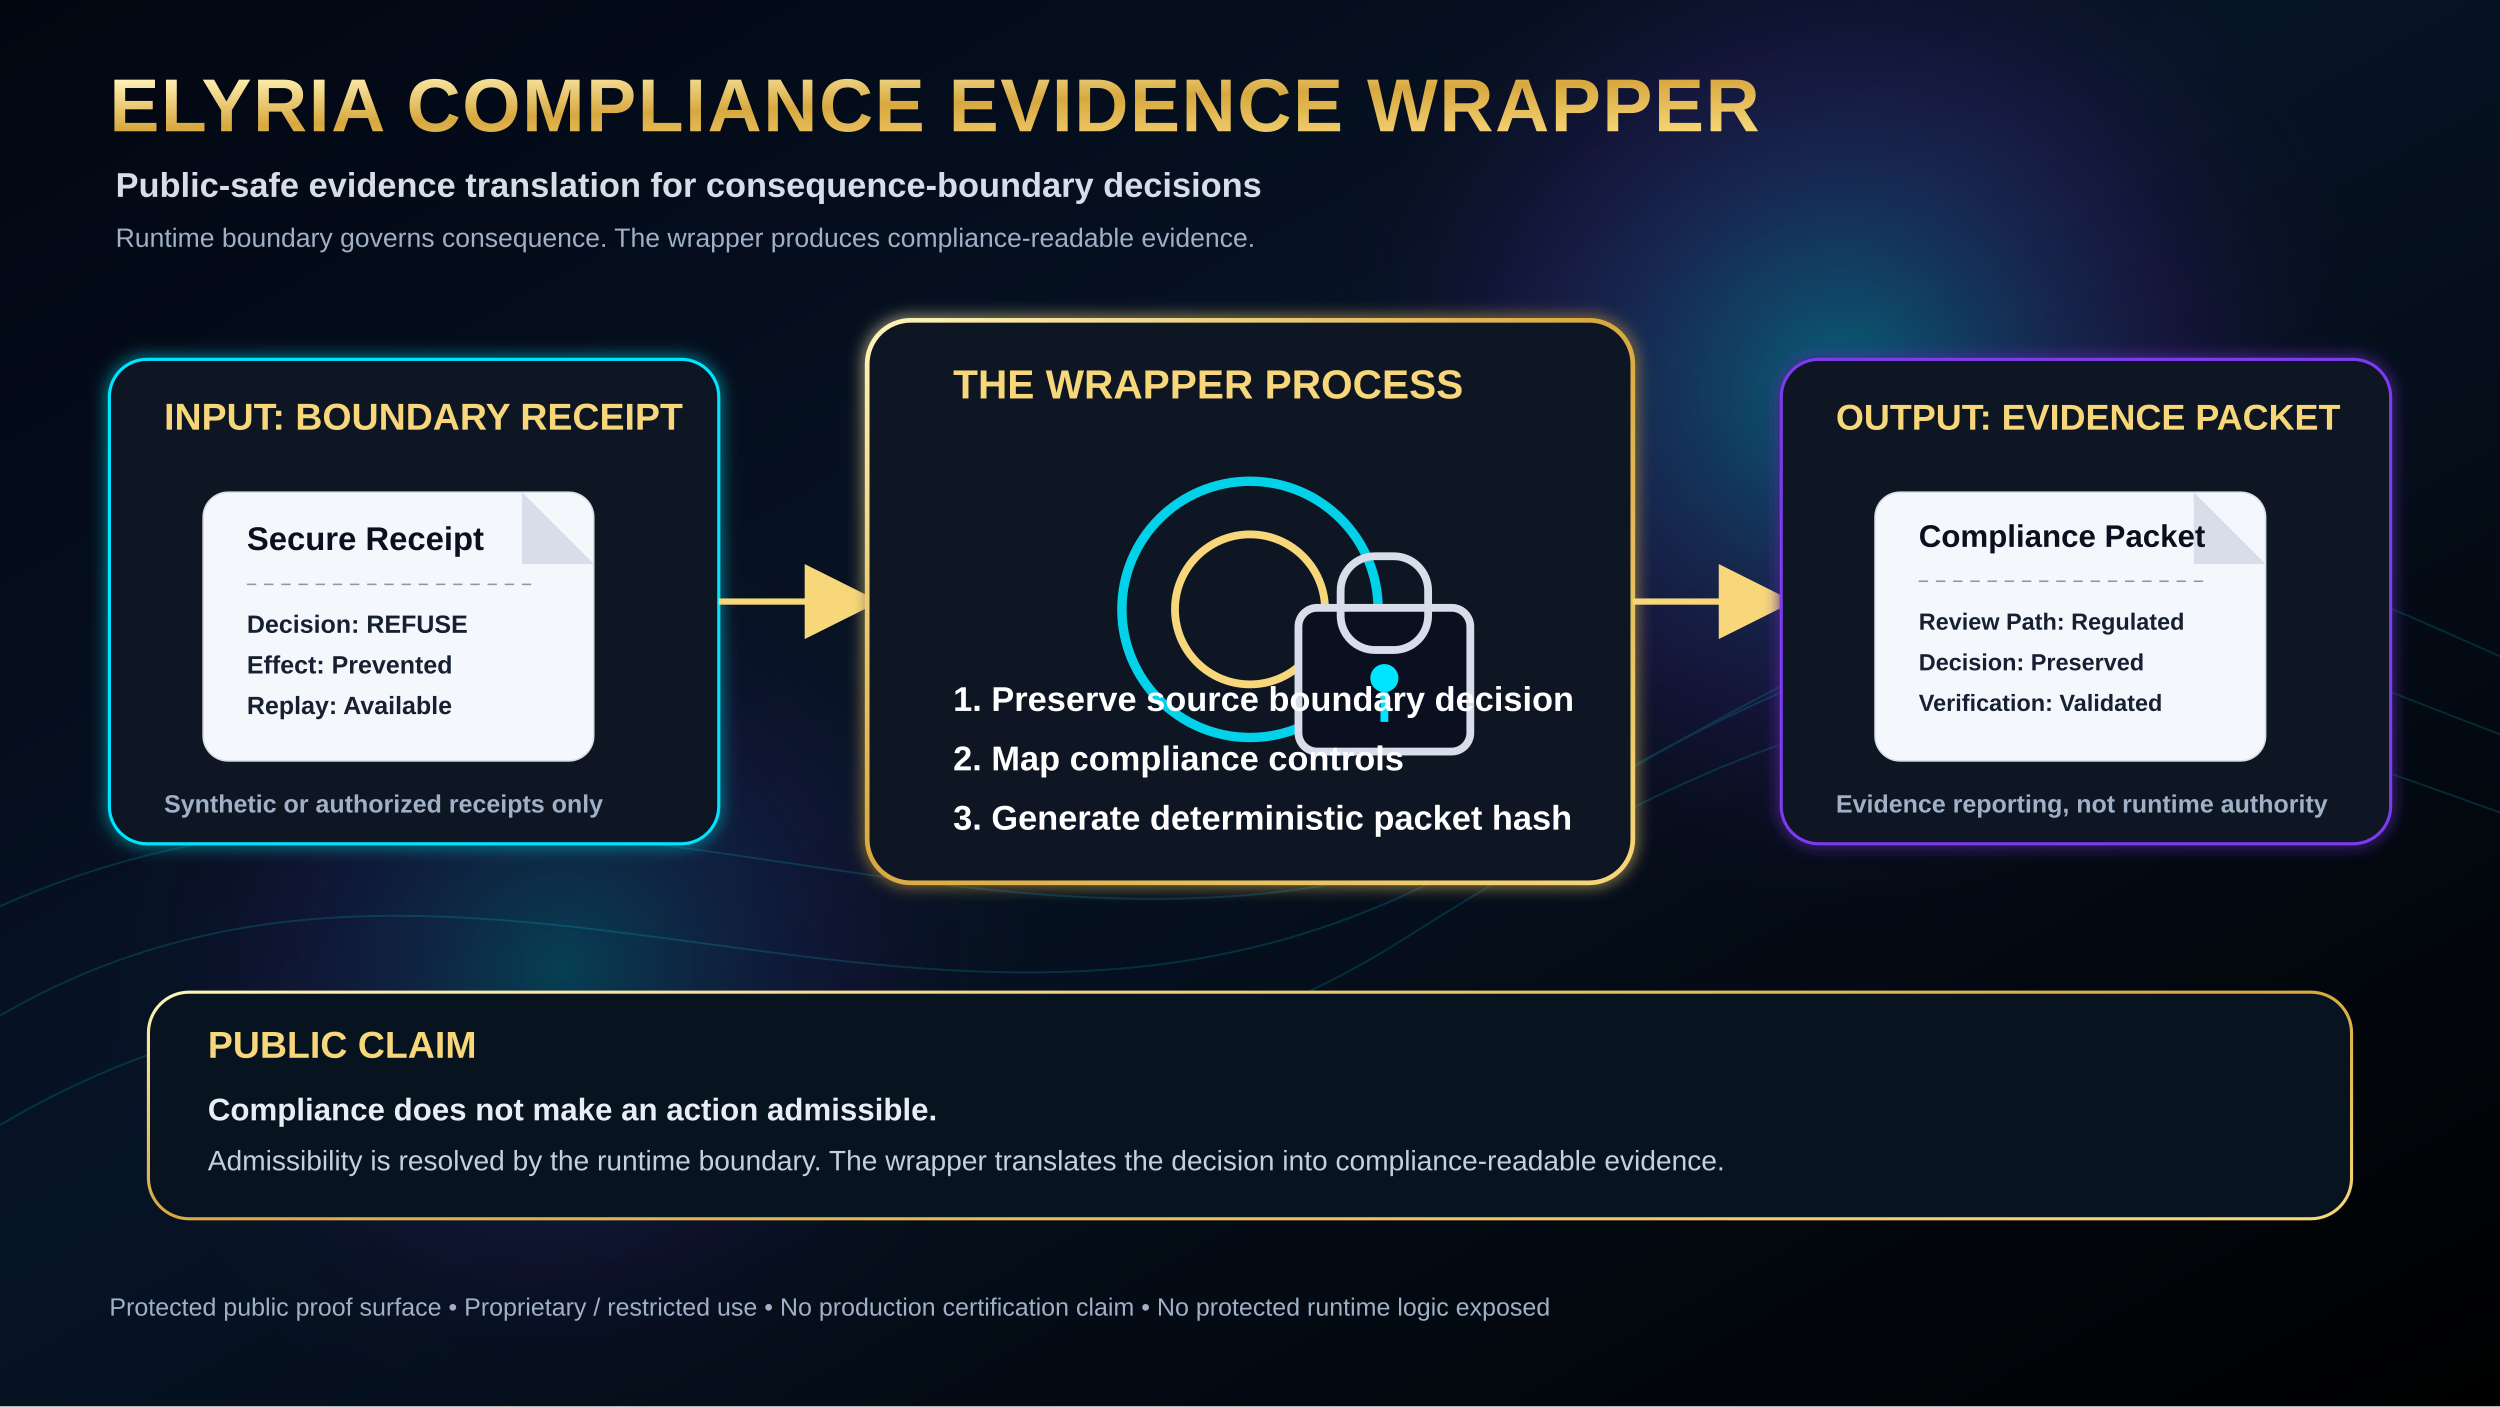
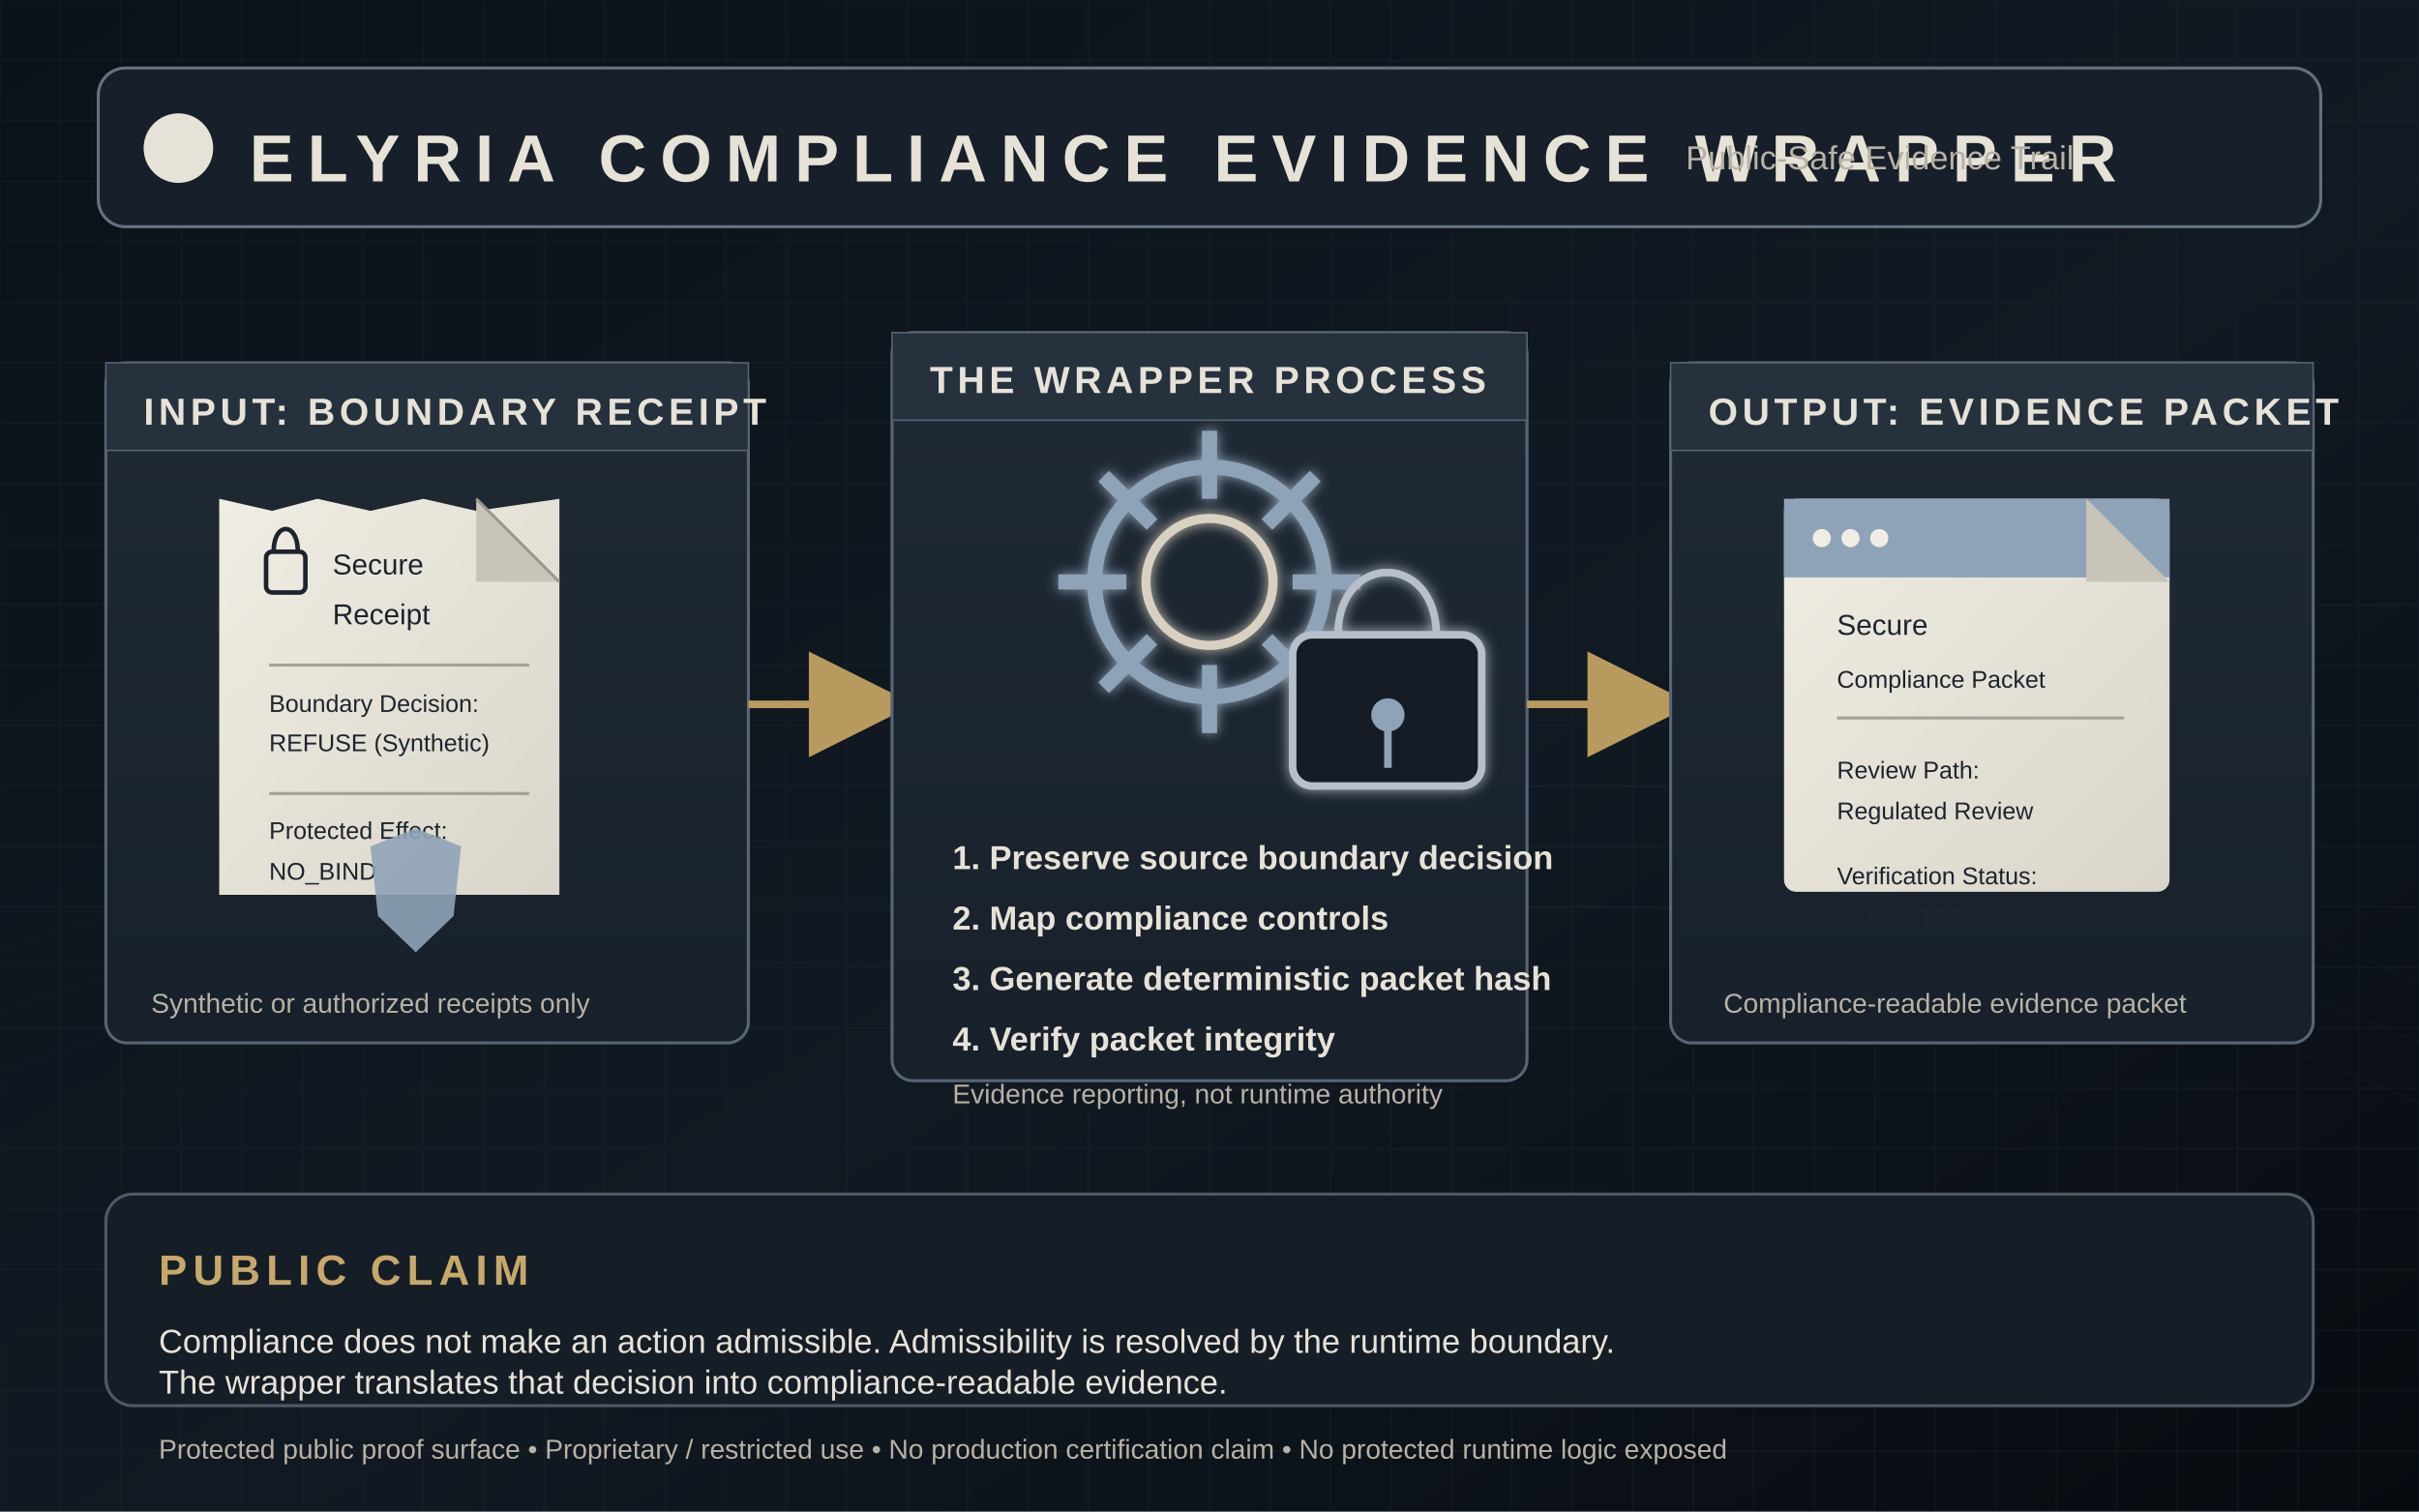
- <svg xmlns="http://www.w3.org/2000/svg" width="1600" height="900" viewBox="0 0 1600 900" role="img" aria-label="Elyria Compliance Evidence Wrapper hero diagram">
+ <svg xmlns="http://www.w3.org/2000/svg" width="1600" height="1000" viewBox="0 0 1600 1000" role="img" aria-label="Elyria Compliance Evidence Wrapper corrected neutral visual">
  <defs>
    <linearGradient id="bg" x1="0" y1="0" x2="1" y2="1">
-       <stop offset="0%" stop-color="#020611" />
-       <stop offset="45%" stop-color="#071426" />
-       <stop offset="100%" stop-color="#000000" />
+       <stop offset="0%" stop-color="#0B1118" />
+       <stop offset="55%" stop-color="#111922" />
+       <stop offset="100%" stop-color="#070B10" />
    </linearGradient>
-     <linearGradient id="gold" x1="0" y1="0" x2="1" y2="1">
-       <stop offset="0%" stop-color="#fff4b8" />
-       <stop offset="48%" stop-color="#d8a83f" />
-       <stop offset="100%" stop-color="#f7d77a" />
+     <linearGradient id="panel" x1="0" y1="0" x2="0" y2="1">
+       <stop offset="0%" stop-color="#202A35" />
+       <stop offset="100%" stop-color="#17202B" />
    </linearGradient>
-     <linearGradient id="cyan" x1="0" y1="0" x2="1" y2="1">
-       <stop offset="0%" stop-color="#00e5ff" />
-       <stop offset="55%" stop-color="#7c3aed" />
-       <stop offset="100%" stop-color="#f7d77a" />
+     <linearGradient id="paper" x1="0" y1="0" x2="1" y2="1">
+       <stop offset="0%" stop-color="#F0EDE4" />
+       <stop offset="100%" stop-color="#D9D5C9" />
    </linearGradient>
-     <radialGradient id="halo" cx="50%" cy="50%" r="50%">
-       <stop offset="0%" stop-color="#00e5ff" stop-opacity="0.38" />
-       <stop offset="60%" stop-color="#7c3aed" stop-opacity="0.12" />
-       <stop offset="100%" stop-color="#000000" stop-opacity="0" />
-     </radialGradient>
-     <filter id="glow" x="-40%" y="-40%" width="180%" height="180%">
-       <feGaussianBlur stdDeviation="5" result="blur" />
+     <filter id="softGlow" x="-30%" y="-30%" width="160%" height="160%">
+       <feGaussianBlur stdDeviation="4" result="blur" />
      <feMerge>
        <feMergeNode in="blur" />
        <feMergeNode in="SourceGraphic" />
      </feMerge>
    </filter>
-     <marker id="arrow" markerWidth="13" markerHeight="13" refX="10" refY="6" orient="auto">
-       <path d="M0,0 L12,6 L0,12 z" fill="#f7d77a" />
+     <marker id="arrow" markerWidth="14" markerHeight="14" refX="11" refY="7" orient="auto">
+       <path d="M0,0 L14,7 L0,14 Z" fill="#B99A5E" />
    </marker>
+     <style>
+       .title{font-family:Arial,Helvetica,sans-serif;font-size:44px;font-weight:800;letter-spacing:9px;fill:#E7E2D7;}
+       .sub{font-family:Arial,Helvetica,sans-serif;font-size:22px;fill:#B8B2A6;}
+       .head{font-family:Arial,Helvetica,sans-serif;font-size:25px;font-weight:800;letter-spacing:3px;fill:#E7E2D7;}
+       .body{font-family:Arial,Helvetica,sans-serif;font-size:22px;fill:#E7E2D7;}
+       .bodyb{font-family:Arial,Helvetica,sans-serif;font-size:22px;font-weight:800;fill:#E7E2D7;}
+       .small{font-family:Arial,Helvetica,sans-serif;font-size:18px;fill:#B8B2A6;}
+       .paperText{font-family:Arial,Helvetica,sans-serif;font-size:19px;fill:#1D242E;}
+       .paperSmall{font-family:Arial,Helvetica,sans-serif;font-size:16px;fill:#1D242E;}
+       .mutedGold{fill:#C7A86B;}
+       .blueGray{fill:#8FA3B8;}
+     </style>
  </defs>
-   <rect width="1600" height="900" fill="url(#bg)" />
-   <circle cx="1180" cy="250" r="360" fill="url(#halo)" />
-   <circle cx="360" cy="620" r="310" fill="url(#halo)" opacity="0.55" />
-   <g opacity="0.16" stroke="#00e5ff" stroke-width="1.2">
-     <path d="M0 720 C340 520 570 810 900 600 S1350 430 1600 520" fill="none" />
-     <path d="M0 650 C310 470 620 750 960 540 S1390 390 1600 470" fill="none" />
-     <path d="M0 580 C360 420 690 700 1030 500 S1440 350 1600 420" fill="none" />
+   <rect width="1600" height="1000" fill="url(#bg)" />
+   <g opacity="0.32" stroke="#202A35" stroke-width="1">
+     <path d="M0 0 V1000 M40 0 V1000 M80 0 V1000 M120 0 V1000 M160 0 V1000 M200 0 V1000 M240 0 V1000 M280 0 V1000 M320 0 V1000 M360 0 V1000 M400 0 V1000 M440 0 V1000 M480 0 V1000 M520 0 V1000 M560 0 V1000 M600 0 V1000 M640 0 V1000 M680 0 V1000 M720 0 V1000 M760 0 V1000 M800 0 V1000 M840 0 V1000 M880 0 V1000 M920 0 V1000 M960 0 V1000 M1000 0 V1000 M1040 0 V1000 M1080 0 V1000 M1120 0 V1000 M1160 0 V1000 M1200 0 V1000 M1240 0 V1000 M1280 0 V1000 M1320 0 V1000 M1360 0 V1000 M1400 0 V1000 M1440 0 V1000 M1480 0 V1000 M1520 0 V1000 M1560 0 V1000 M1600 0 V1000" />
+     <path d="M0 0 H1600 M0 40 H1600 M0 80 H1600 M0 120 H1600 M0 160 H1600 M0 200 H1600 M0 240 H1600 M0 280 H1600 M0 320 H1600 M0 360 H1600 M0 400 H1600 M0 440 H1600 M0 480 H1600 M0 520 H1600 M0 560 H1600 M0 600 H1600 M0 640 H1600 M0 680 H1600 M0 720 H1600 M0 760 H1600 M0 800 H1600 M0 840 H1600 M0 880 H1600 M0 920 H1600 M0 960 H1600 M0 1000 H1600" />
  </g>
-   <g font-family="Arial, Helvetica, sans-serif">
-     <text x="70" y="84" fill="url(#gold)" font-size="48" font-weight="900" letter-spacing="1">ELYRIA COMPLIANCE EVIDENCE WRAPPER</text>
-     <text x="74" y="126" fill="#d7dee9" font-size="22" font-weight="600">Public-safe evidence translation for consequence-boundary decisions</text>
-     <text x="74" y="158" fill="#9fb0c7" font-size="17">Runtime boundary governs consequence. The wrapper produces compliance-readable evidence.</text>
+   <g opacity="0.22" stroke="#1F2B38" fill="none">
+     <path d="M-80 660 C330 490 520 590 785 545 C1100 490 1320 520 1680 685" />
+     <path d="M-80 700 C330 530 520 630 785 585 C1100 530 1320 560 1680 725" />
+     <path d="M-80 740 C330 570 520 670 785 625 C1100 570 1320 600 1680 765" />
  </g>
-   <g font-family="Arial, Helvetica, sans-serif" font-weight="700">
-     <rect x="70" y="230" width="390" height="310" rx="24" fill="#081421" stroke="#00e5ff" stroke-width="2" filter="url(#glow)" />
-     <text x="105" y="275" fill="#f7d77a" font-size="24">INPUT: BOUNDARY RECEIPT</text>
-     <rect x="130" y="315" width="250" height="172" rx="16" fill="#f4f7fb" stroke="#d7dee9" />
-     <path d="M334 315 L380 361 L334 361 Z" fill="#d7dee9" />
-     <text x="158" y="352" fill="#0b1020" font-size="21">Secure Receipt</text>
-     <line x1="158" y1="374" x2="342" y2="374" stroke="#8b98aa" stroke-dasharray="6 5" />
-     <text x="158" y="405" fill="#172033" font-size="16">Decision: REFUSE</text>
-     <text x="158" y="431" fill="#172033" font-size="16">Effect: Prevented</text>
-     <text x="158" y="457" fill="#172033" font-size="16">Replay: Available</text>
-     <text x="105" y="520" fill="#9fb0c7" font-size="16">Synthetic or authorized receipts only</text>
+   <rect x="65" y="45" width="1470" height="105" rx="18" fill="#17202A" stroke="#657180" stroke-width="2" />
+   <circle cx="118" cy="98" r="23" fill="#E7E2D7" />
+   <text x="165" y="120" class="title">ELYRIA COMPLIANCE EVIDENCE WRAPPER</text>
+   <text x="1115" y="112" class="sub">Public-Safe Evidence Trail</text>
+   <g id="left">
+     <rect x="70" y="240" width="425" height="450" rx="14" fill="url(#panel)" stroke="#586575" stroke-width="2" />
+     <rect x="70" y="240" width="425" height="58" fill="#26313E" stroke="#586575" />
+     <text x="95" y="281" class="head">INPUT: BOUNDARY RECEIPT</text>
+     <path d="M145 330 L180 338 L210 330 L245 338 L280 330 L315 338 L370 330 L370 592 L145 592 Z" fill="url(#paper)" />
+     <path d="M315 330 L370 385 L315 385 Z" fill="#C9C4B9" />
+     <path d="M315 330 L370 385" stroke="#9D988F" stroke-width="2" />
+     <rect x="176" y="365" width="26" height="27" rx="4" fill="none" stroke="#1D242E" stroke-width="3" />
+     <path d="M181 365 C181 345 197 345 197 365" fill="none" stroke="#1D242E" stroke-width="3" />
+     <text x="220" y="380" class="paperText">Secure</text>
+     <text x="220" y="413" class="paperText">Receipt</text>
+     <line x1="178" y1="440" x2="350" y2="440" stroke="#A5A19A" stroke-width="2" />
+     <text x="178" y="471" class="paperSmall">Boundary Decision:</text>
+     <text x="178" y="497" class="paperSmall">REFUSE (Synthetic)</text>
+     <line x1="178" y1="525" x2="350" y2="525" stroke="#A5A19A" stroke-width="2" />
+     <text x="178" y="555" class="paperSmall">Protected Effect:</text>
+     <text x="178" y="582" class="paperSmall" fill="#B66A64">NO_BIND</text>
+     <path d="M275 548 L305 560 L300 606 L275 630 L250 606 L245 560 Z" fill="#8FA3B8" opacity="0.9" />
+     <text x="100" y="670" class="small">Synthetic or authorized receipts only</text>
  </g>
-   <line x1="460" y1="385" x2="555" y2="385" stroke="#f7d77a" stroke-width="4" marker-end="url(#arrow)" />
-   <g font-family="Arial, Helvetica, sans-serif" font-weight="700">
-     <rect x="555" y="205" width="490" height="360" rx="28" fill="#071320" stroke="url(#gold)" stroke-width="3" filter="url(#glow)" />
-     <text x="610" y="255" fill="#f7d77a" font-size="26">THE WRAPPER PROCESS</text>
-     <g transform="translate(705 295)">
-       <circle cx="95" cy="95" r="82" fill="none" stroke="#00e5ff" stroke-width="6" opacity="0.9" />
-       <circle cx="95" cy="95" r="48" fill="none" stroke="#f7d77a" stroke-width="5" />
-       <rect x="126" y="94" width="110" height="92" rx="12" fill="#0b1020" stroke="#d7dee9" stroke-width="5" />
-       <rect x="153" y="61" width="56" height="60" rx="22" fill="none" stroke="#d7dee9" stroke-width="5" />
-       <circle cx="181" cy="139" r="9" fill="#00e5ff" />
-       <line x1="181" y1="148" x2="181" y2="167" stroke="#00e5ff" stroke-width="5" />
+   <path d="M495 466 L590 466" stroke="#B99A5E" stroke-width="5" marker-end="url(#arrow)" />
+   <g id="middle">
+     <rect x="590" y="220" width="420" height="495" rx="14" fill="url(#panel)" stroke="#586575" stroke-width="2" />
+     <rect x="590" y="220" width="420" height="58" fill="#26313E" stroke="#586575" />
+     <text x="615" y="260" class="head">THE WRAPPER PROCESS</text>
+     <g transform="translate(0,0)" filter="url(#softGlow)">
+       <circle cx="800" cy="385" r="76" fill="none" stroke="#8FA3B8" stroke-width="10" />
+       <circle cx="800" cy="385" r="42" fill="none" stroke="#D8D1C2" stroke-width="6" />
+       <g stroke="#8FA3B8" stroke-width="10">
+         <line x1="800" y1="285" x2="800" y2="330" />
+         <line x1="800" y1="440" x2="800" y2="485" />
+         <line x1="700" y1="385" x2="745" y2="385" />
+         <line x1="855" y1="385" x2="900" y2="385" />
+         <line x1="730" y1="315" x2="762" y2="347" />
+         <line x1="838" y1="423" x2="870" y2="455" />
+         <line x1="870" y1="315" x2="838" y2="347" />
+         <line x1="762" y1="423" x2="730" y2="455" />
+       </g>
+       <rect x="855" y="420" width="125" height="100" rx="13" fill="#151C25" stroke="#B7C0CA" stroke-width="5" />
+       <path d="M885 420 C885 365 950 365 950 420" fill="none" stroke="#B7C0CA" stroke-width="5" />
+       <circle cx="918" cy="473" r="11" fill="#8FA3B8" />
+       <line x1="918" y1="482" x2="918" y2="508" stroke="#8FA3B8" stroke-width="5" />
    </g>
-     <text x="610" y="455" fill="#ffffff" font-size="22">1. Preserve source boundary decision</text>
-     <text x="610" y="493" fill="#ffffff" font-size="22">2. Map compliance controls</text>
-     <text x="610" y="531" fill="#ffffff" font-size="22">3. Generate deterministic packet hash</text>
+     <text x="630" y="575" class="bodyb">1. Preserve source boundary decision</text>
+     <text x="630" y="615" class="bodyb">2. Map compliance controls</text>
+     <text x="630" y="655" class="bodyb">3. Generate deterministic packet hash</text>
+     <text x="630" y="695" class="bodyb">4. Verify packet integrity</text>
+     <text x="630" y="730" class="small" fill="#C7A86B">Evidence reporting, not runtime authority</text>
  </g>
-   <line x1="1045" y1="385" x2="1140" y2="385" stroke="#f7d77a" stroke-width="4" marker-end="url(#arrow)" />
-   <g font-family="Arial, Helvetica, sans-serif" font-weight="700">
-     <rect x="1140" y="230" width="390" height="310" rx="24" fill="#081421" stroke="#7c3aed" stroke-width="2" filter="url(#glow)" />
-     <text x="1175" y="275" fill="#f7d77a" font-size="23">OUTPUT: EVIDENCE PACKET</text>
-     <rect x="1200" y="315" width="250" height="172" rx="16" fill="#f4f7fb" stroke="#d7dee9" />
-     <path d="M1404 315 L1450 361 L1404 361 Z" fill="#d7dee9" />
-     <text x="1228" y="350" fill="#0b1020" font-size="20">Compliance Packet</text>
-     <line x1="1228" y1="372" x2="1414" y2="372" stroke="#8b98aa" stroke-dasharray="6 5" />
-     <text x="1228" y="403" fill="#172033" font-size="15">Review Path: Regulated</text>
-     <text x="1228" y="429" fill="#172033" font-size="15">Decision: Preserved</text>
-     <text x="1228" y="455" fill="#172033" font-size="15">Verification: Validated</text>
-     <text x="1175" y="520" fill="#9fb0c7" font-size="16">Evidence reporting, not runtime authority</text>
+   <path d="M1010 466 L1105 466" stroke="#B99A5E" stroke-width="5" marker-end="url(#arrow)" />
+   <g id="right">
+     <rect x="1105" y="240" width="425" height="450" rx="14" fill="url(#panel)" stroke="#586575" stroke-width="2" />
+     <rect x="1105" y="240" width="425" height="58" fill="#26313E" stroke="#586575" />
+     <text x="1130" y="281" class="head">OUTPUT: EVIDENCE PACKET</text>
+     <rect x="1180" y="330" width="255" height="260" rx="8" fill="url(#paper)" />
+     <rect x="1180" y="330" width="255" height="52" fill="#8FA3B8" />
+     <circle cx="1205" cy="356" r="6" fill="#F0EDE4" />
+     <circle cx="1224" cy="356" r="6" fill="#F0EDE4" />
+     <circle cx="1243" cy="356" r="6" fill="#F0EDE4" />
+     <path d="M1380 330 L1435 385 L1380 385 Z" fill="#C9C4B9" />
+     <text x="1215" y="420" class="paperText">Secure</text>
+     <text x="1215" y="455" class="paperSmall">Compliance Packet</text>
+     <line x1="1215" y1="475" x2="1405" y2="475" stroke="#A5A19A" stroke-width="2" />
+     <text x="1215" y="515" class="paperSmall">Review Path:</text>
+     <text x="1215" y="542" class="paperSmall">Regulated Review</text>
+     <text x="1215" y="585" class="paperSmall">Verification Status:</text>
+     <text x="1215" y="612" class="paperSmall" fill="#6F9E76">VALIDATED</text>
+     <text x="1140" y="670" class="small">Compliance-readable evidence packet</text>
  </g>
-   <g transform="translate(95 635)" font-family="Arial, Helvetica, sans-serif">
-     <rect x="0" y="0" width="1410" height="145" rx="26" fill="#07131f" stroke="url(#gold)" stroke-width="2" />
-     <text x="38" y="42" fill="#f7d77a" font-size="24" font-weight="900">PUBLIC CLAIM</text>
-     <text x="38" y="82" fill="#e8eef8" font-size="20" font-weight="700">Compliance does not make an action admissible.</text>
-     <text x="38" y="114" fill="#c5d0df" font-size="18">Admissibility is resolved by the runtime boundary. The wrapper translates the decision into compliance-readable evidence.</text>
-   </g>
-   <g font-family="Arial, Helvetica, sans-serif" font-size="16" fill="#9fb0c7">
-     <text x="70" y="842">Protected public proof surface • Proprietary / restricted use • No production certification claim • No protected runtime logic exposed</text>
-   </g>
+   <rect x="70" y="790" width="1460" height="140" rx="18" fill="#151D27" stroke="#4F5A68" stroke-width="2" />
+   <text x="105" y="850" font-family="Arial,Helvetica,sans-serif" font-size="28" font-weight="800" letter-spacing="4" fill="#C7A86B">PUBLIC CLAIM</text>
+   <text x="105" y="895" class="body">Compliance does not make an action admissible. Admissibility is resolved by the runtime boundary.</text>
+   <text x="105" y="922" class="body">The wrapper translates that decision into compliance-readable evidence.</text>
+   <text x="105" y="965" class="small">Protected public proof surface • Proprietary / restricted use • No production certification claim • No protected runtime logic exposed</text>
</svg>
